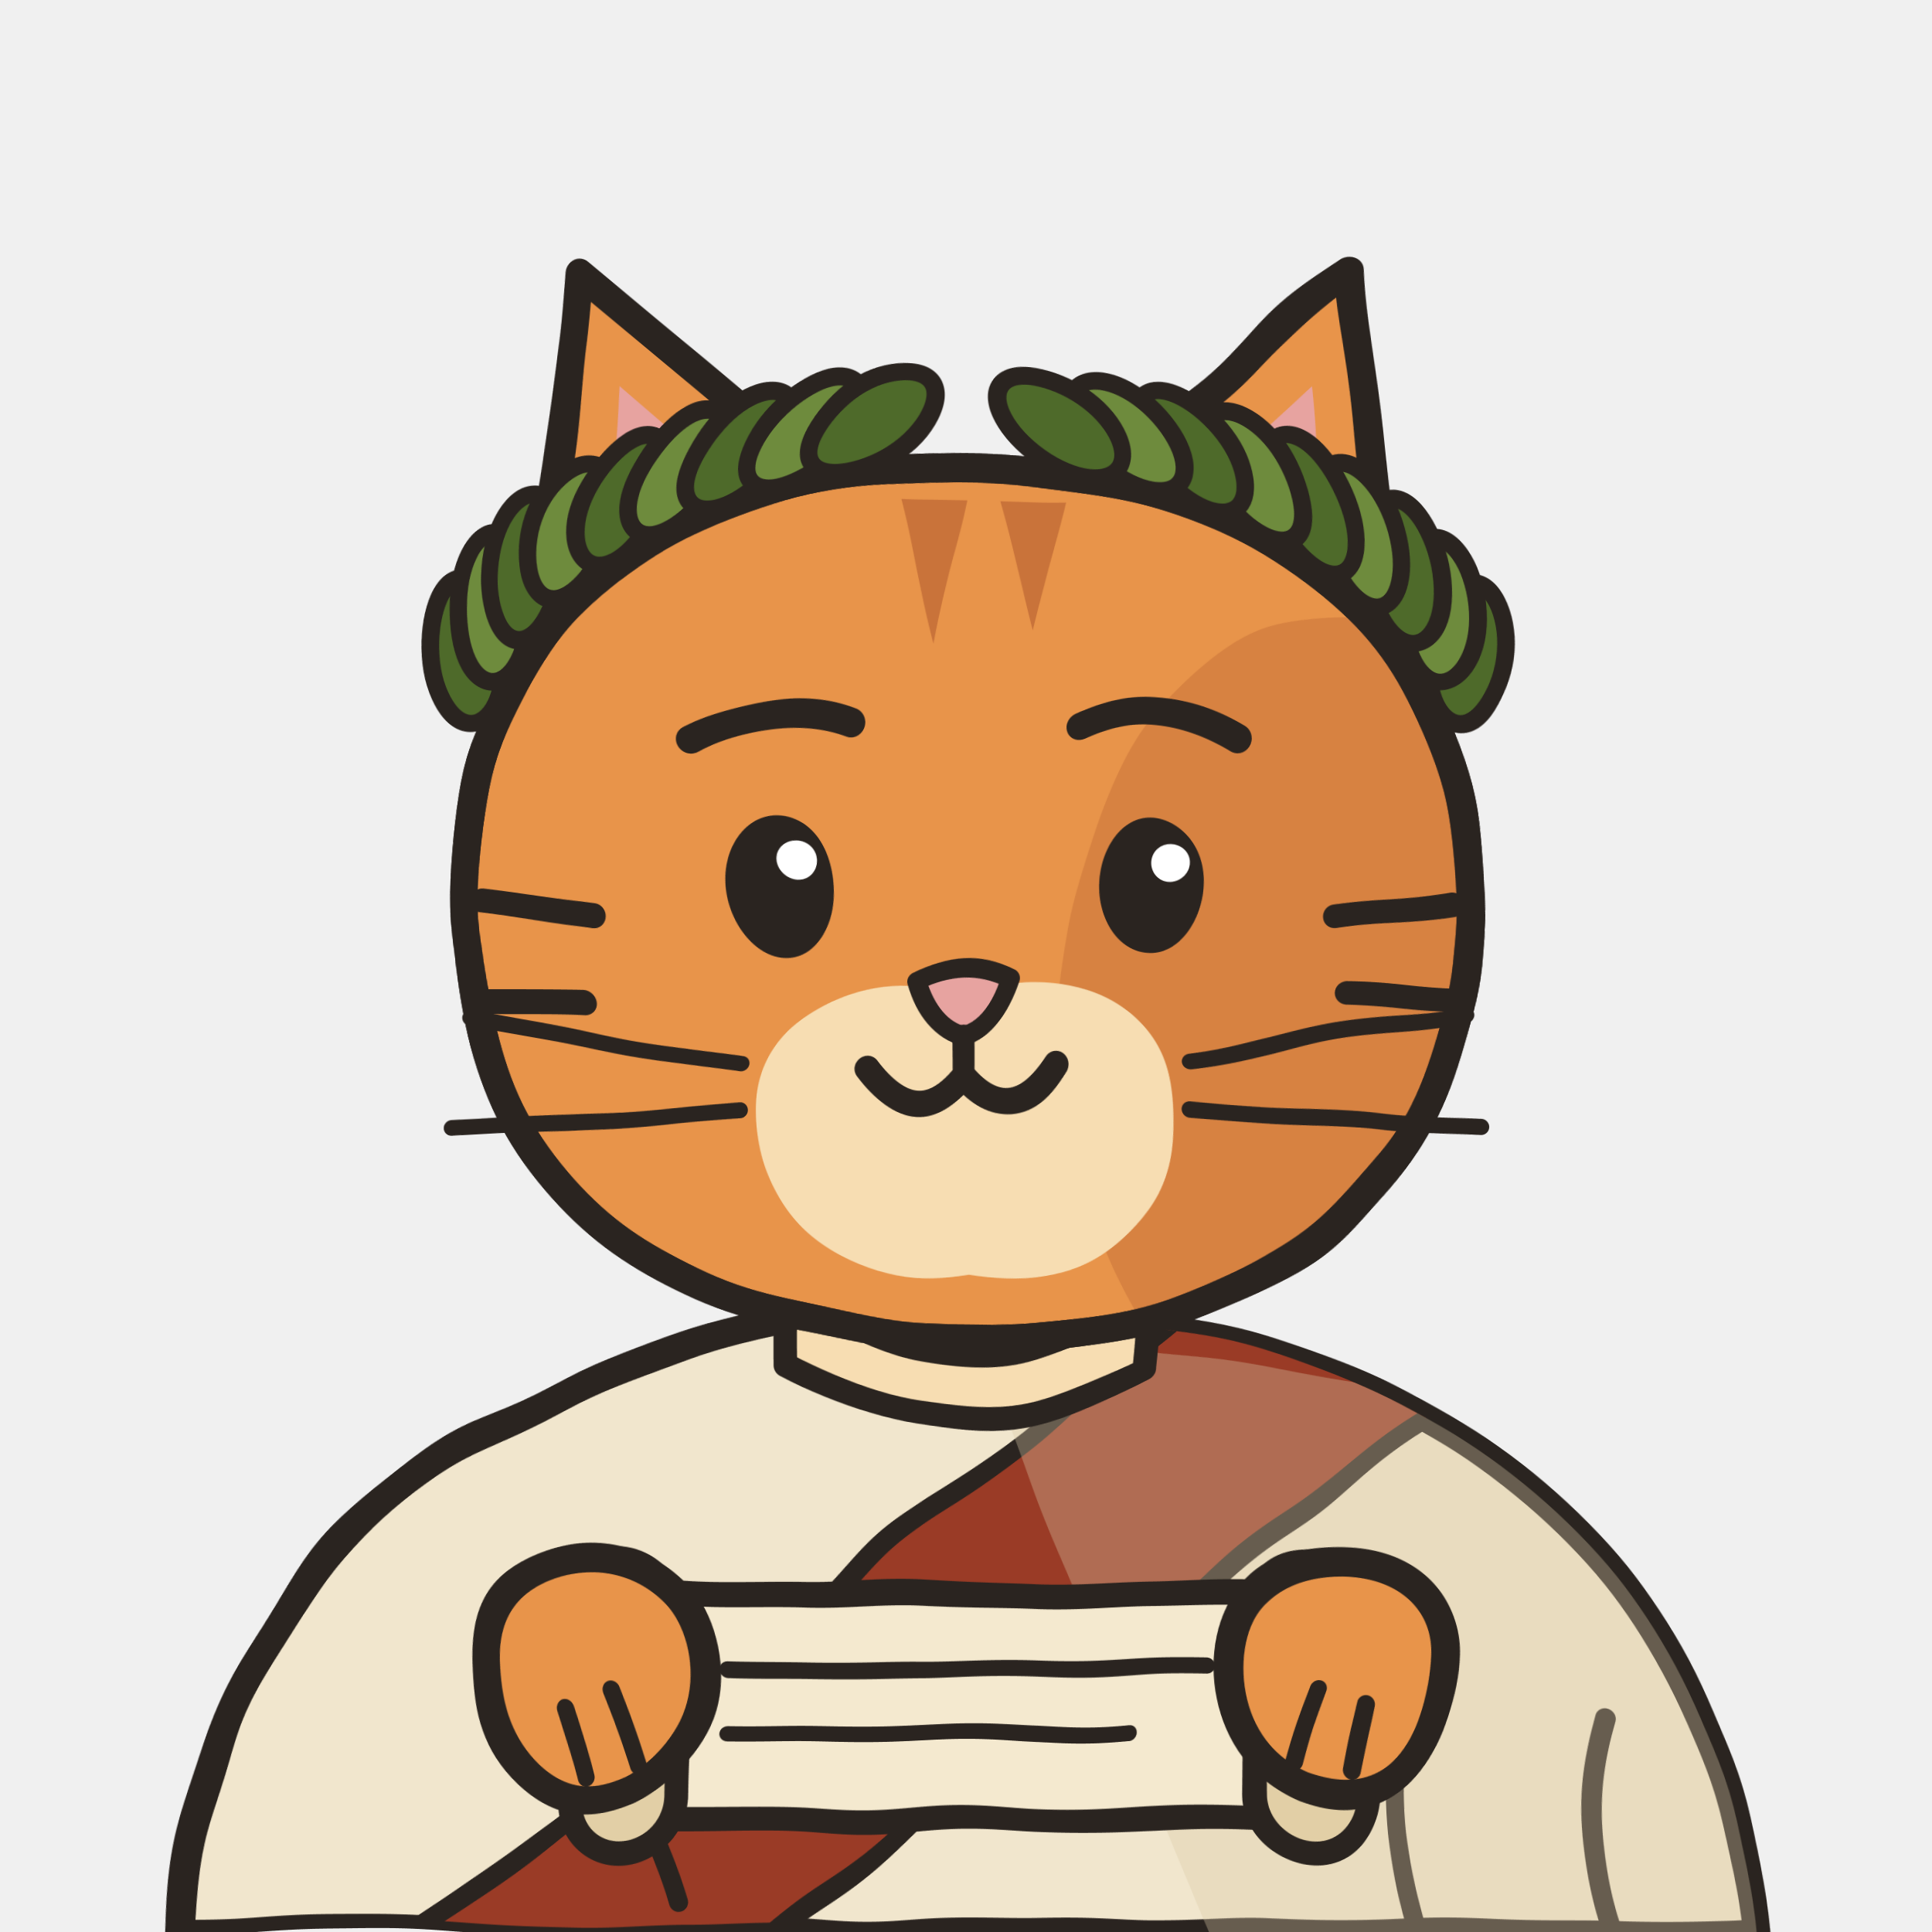
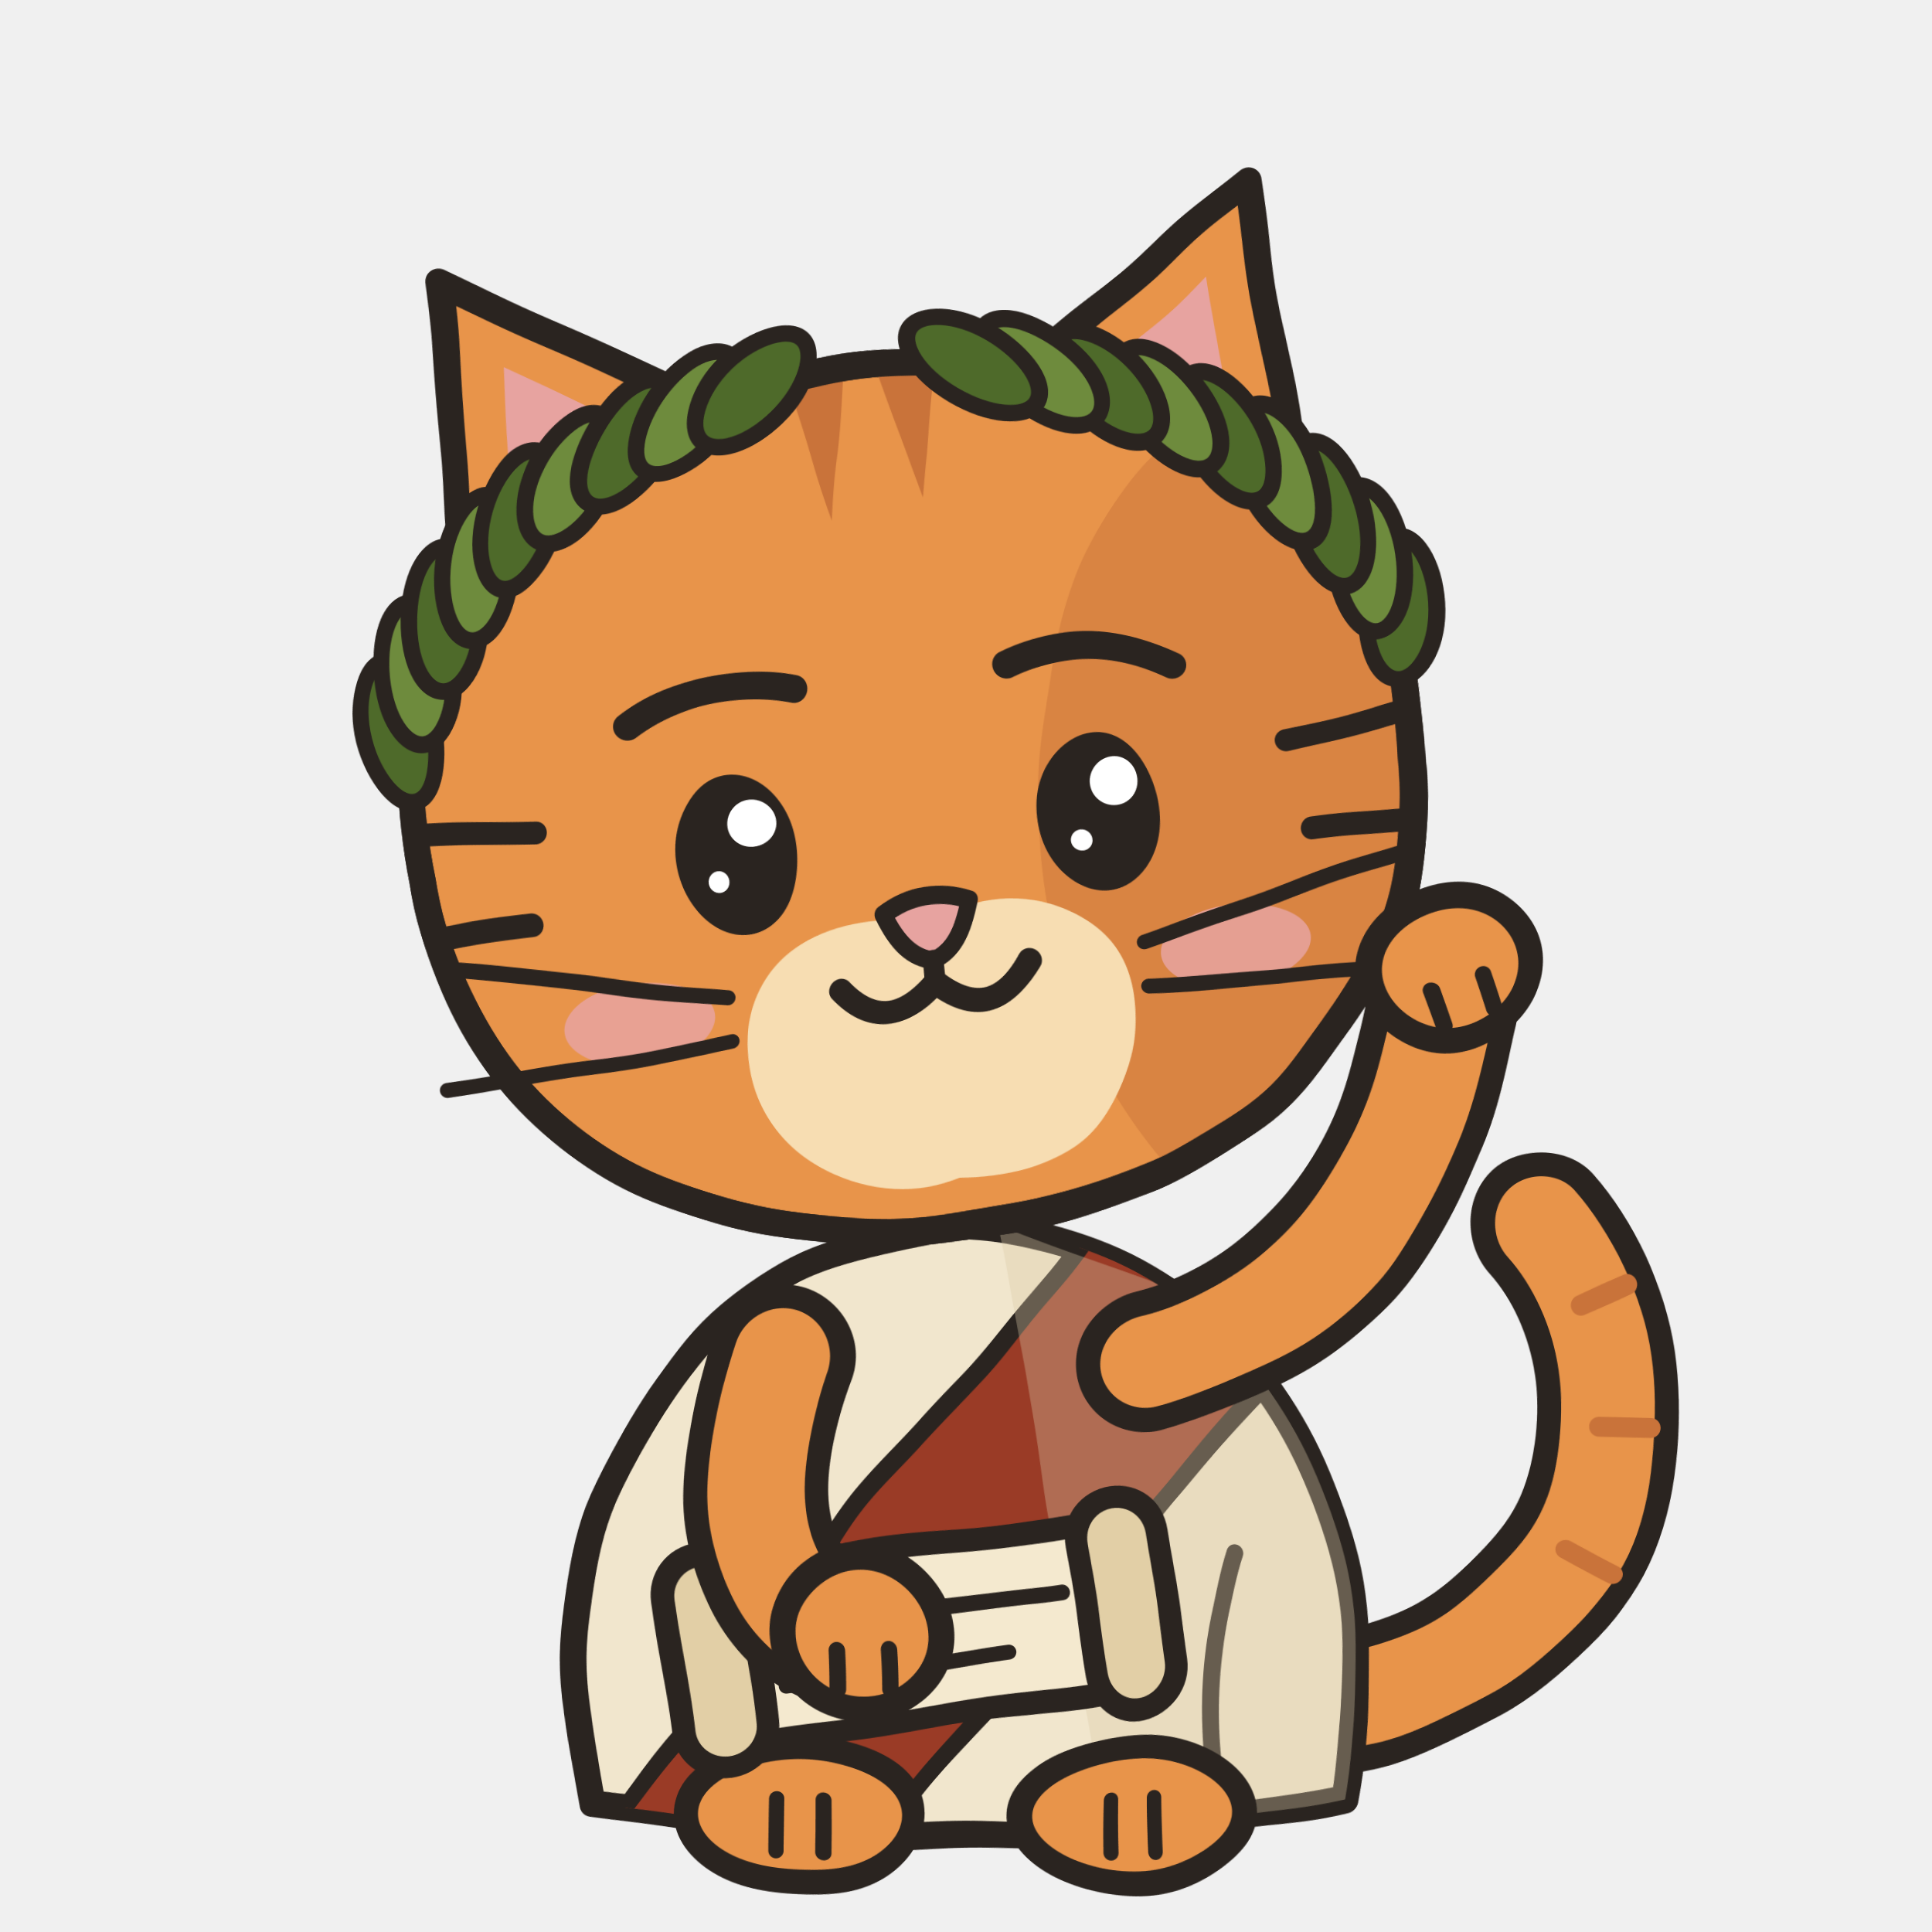
<svg xmlns="http://www.w3.org/2000/svg" viewBox="0 0 240 240" width="240" height="240">
  <defs>
    <filter id="rough" x="-5%" y="-5%" width="110%" height="110%">
      <feTurbulence type="fractalNoise" baseFrequency="0.035" numOctaves="2" seed="7" result="n" />
-       <feDisplacementMap in="SourceGraphic" in2="n" scale="2.6" />
-     </filter>
-     <filter id="grain">
-       <feTurbulence type="fractalNoise" baseFrequency="0.9" numOctaves="2" seed="3" />
-       <feColorMatrix values="0 0 0 0 0  0 0 0 0 0  0 0 0 0 0  0 0 0 .22 0" />
-       <feComposite in2="SourceGraphic" operator="in" />
+       <feDisplacementMap in="SourceGraphic" in2="n" scale="2.2" />
    </filter>
    <clipPath id="head">
-       <path d="M58,118 C54,78 84,58 120,58 C156,58 186,78 182,118 C180,150 154,166 120,166 C86,166 60,150 58,118 Z" />
+       <path d="M54,96 C50,56 84,36 120,36 C156,36 190,56 186,96 C184,132 156,150 120,150 C84,150 56,132 54,96 Z" />
    </clipPath>
    <clipPath id="body">
-       <path d="M22,240 C26,196 58,170 100,164 L140,164 C182,170 214,196 218,240 Z" />
+       <path d="M70,226 C62,190 82,152 120,150 C158,152 178,190 170,226 Q120,236 70,226 Z" />
    </clipPath>
  </defs>
  <g filter="url(#rough)">
-     <path d="M22,240 C26,196 58,170 100,164 L140,164 C182,170 214,196 218,240 Z" fill="#F1E6CD" stroke="#2A2420" stroke-width="3.6" stroke-linejoin="round" stroke-linecap="round" />
-     <g clip-path="url(#body)">
-       <path d="M150,160 L190,166 L96,240 L52,240 Z" fill="#9A3B26" />
-       <path d="M150,160 L190,166 L96,240 L52,240 Z" fill="none" stroke="#2A2420" stroke-width="2.4" />
-       <path d="M60,206 Q78,214 84,236" fill="none" stroke="#2A2420" stroke-width="2.4" stroke-linecap="round" stroke-linejoin="round" />
-       <path d="M178,200 Q170,218 176,240" fill="none" stroke="#2A2420" stroke-width="2.4" stroke-linecap="round" stroke-linejoin="round" />
-       <path d="M200,214 Q196,228 200,240" fill="none" stroke="#2A2420" stroke-width="2.4" stroke-linecap="round" stroke-linejoin="round" />
-       <path d="M120,164 L220,180 L220,240 L150,240 Z" fill="#D9C9A6" opacity=".35" />
+     <g transform="translate(7.2 11) scale(0.94)">
+       <path d="M160,214 C206,214 214,170 196,150" fill="none" stroke="#2A2420" stroke-width="19.0" stroke-linecap="round" />
+       <path d="M160,214 C206,214 214,170 196,150" fill="none" stroke="#E8944A" stroke-width="12.5" stroke-linecap="round" />
+       <path d="M205.2,196.1 L199.1,192.9" fill="none" stroke="#C9733A" stroke-width="2.6" stroke-linecap="round" stroke-linejoin="round" />
+       <path d="M210.6,177.1 L203.7,176.9" fill="none" stroke="#C9733A" stroke-width="2.6" stroke-linecap="round" stroke-linejoin="round" />
+       <path d="M207.6,158.2 L201.2,160.8" fill="none" stroke="#C9733A" stroke-width="2.6" stroke-linecap="round" stroke-linejoin="round" />
+       <path d="M70,226 C62,190 82,152 120,150 C158,152 178,190 170,226 Q120,236 70,226 Z" fill="#F1E6CD" stroke="#2A2420" stroke-width="3.6" stroke-linejoin="round" stroke-linecap="round" />
+       <g clip-path="url(#body)">
+         <path d="M140,146 L170,160 L100,240 L64,240 Z" fill="#9A3B26" stroke="#2A2420" stroke-width="2.4" stroke-linejoin="round" stroke-linecap="round" />
+         <path d="M84,196 Q92,206 92,226" fill="none" stroke="#2A2420" stroke-width="2.2" stroke-linecap="round" stroke-linejoin="round" />
+         <path d="M156,194 Q150,210 154,228" fill="none" stroke="#2A2420" stroke-width="2.2" stroke-linecap="round" stroke-linejoin="round" />
+         <path d="M124,150 L180,170 L180,240 L140,240 Z" fill="#D9C9A6" opacity=".35" />
+       </g>
+       <ellipse cx="98" cy="228" rx="15" ry="9" fill="#E8944A" stroke="#2A2420" stroke-width="3.2" stroke-linejoin="round" stroke-linecap="round" />
+       <ellipse cx="142" cy="228" rx="15" ry="9" fill="#E8944A" stroke="#2A2420" stroke-width="3.2" stroke-linejoin="round" stroke-linecap="round" />
+       <path d="M95,226 L95,233" fill="none" stroke="#2A2420" stroke-width="2" stroke-linecap="round" stroke-linejoin="round" />
+       <path d="M101,226 L101,233" fill="none" stroke="#2A2420" stroke-width="2" stroke-linecap="round" stroke-linejoin="round" />
+       <path d="M139,226 L139,233" fill="none" stroke="#2A2420" stroke-width="2" stroke-linecap="round" stroke-linejoin="round" />
+       <path d="M145,226 L145,233" fill="none" stroke="#2A2420" stroke-width="2" stroke-linecap="round" stroke-linejoin="round" />
+       <g transform="translate(0 0) rotate(-7 120 150)">
+         <path d="M64,74 L66,18 L108,44 Z" fill="#E8944A" stroke="#2A2420" stroke-width="3.6" stroke-linejoin="round" stroke-linecap="round" />
+         <path d="M72,64 L73,30 L98,46 Z" fill="#E7A3A0" />
+         <path d="M176,74 L174,18 L132,44 Z" fill="#E8944A" stroke="#2A2420" stroke-width="3.6" stroke-linejoin="round" stroke-linecap="round" />
+         <path d="M168,64 L167,30 L142,46 Z" fill="#E7A3A0" />
+         <path d="M54,96 C50,56 84,36 120,36 C156,36 190,56 186,96 C184,132 156,150 120,150 C84,150 56,132 54,96 Z" fill="#E8944A" stroke="#2A2420" stroke-width="3.6" stroke-linejoin="round" stroke-linecap="round" />
+         <g clip-path="url(#head)">
+           <ellipse cx="170" cy="104" rx="34" ry="56" fill="#C9733A" opacity=".5" />
+           <path d="M110,36 L114,56 L118,36 Z M122,36 L126,54 L130,36 Z" fill="#C9733A" />
+           <path d="M55,90 L70,92" fill="none" stroke="#2A2420" stroke-width="3" stroke-linecap="round" stroke-linejoin="round" />
+           <path d="M55,104 L68,104" fill="none" stroke="#2A2420" stroke-width="3" stroke-linecap="round" stroke-linejoin="round" />
+           <path d="M185,90 L170,92" fill="none" stroke="#2A2420" stroke-width="3" stroke-linecap="round" stroke-linejoin="round" />
+           <path d="M185,104 L172,104" fill="none" stroke="#2A2420" stroke-width="3" stroke-linecap="round" stroke-linejoin="round" />
+         </g>
+         <path d="M54,96 C50,56 84,36 120,36 C156,36 190,56 186,96 C184,132 156,150 120,150 C84,150 56,132 54,96 Z" fill="none" stroke="#2A2420" stroke-width="3.6" stroke-linejoin="round" stroke-linecap="round" />
+         <path d="M94,124 C94,110 108,106 120,110 C132,106 146,110 146,124 C146,140 132,146 120,144 C108,146 94,140 94,124 Z" fill="#F7DDB2" />
+         <ellipse cx="53.4" cy="76.1" rx="9.5" ry="4.8" transform="rotate(263.0 53.4 76.1)" fill="#4E6A2A" stroke="#2A2420" stroke-width="2.2" stroke-linejoin="round" stroke-linecap="round" />
+         <ellipse cx="56.8" cy="69.0" rx="9.5" ry="4.8" transform="rotate(270.5 56.8 69.0)" fill="#6E8B3D" stroke="#2A2420" stroke-width="2.2" stroke-linejoin="round" stroke-linecap="round" />
+         <ellipse cx="61.3" cy="62.4" rx="9.5" ry="4.8" transform="rotate(278.0 61.3 62.4)" fill="#4E6A2A" stroke="#2A2420" stroke-width="2.2" stroke-linejoin="round" stroke-linecap="round" />
+         <ellipse cx="66.8" cy="56.3" rx="9.5" ry="4.8" transform="rotate(285.5 66.8 56.3)" fill="#6E8B3D" stroke="#2A2420" stroke-width="2.2" stroke-linejoin="round" stroke-linecap="round" />
+         <ellipse cx="73.2" cy="50.9" rx="9.5" ry="4.8" transform="rotate(293.0 73.2 50.9)" fill="#4E6A2A" stroke="#2A2420" stroke-width="2.2" stroke-linejoin="round" stroke-linecap="round" />
+         <ellipse cx="80.4" cy="46.2" rx="9.5" ry="4.8" transform="rotate(300.5 80.4 46.2)" fill="#6E8B3D" stroke="#2A2420" stroke-width="2.2" stroke-linejoin="round" stroke-linecap="round" />
+         <ellipse cx="88.2" cy="42.3" rx="9.5" ry="4.8" transform="rotate(308.0 88.2 42.3)" fill="#4E6A2A" stroke="#2A2420" stroke-width="2.2" stroke-linejoin="round" stroke-linecap="round" />
+         <ellipse cx="96.6" cy="39.3" rx="9.5" ry="4.8" transform="rotate(315.5 96.6 39.3)" fill="#6E8B3D" stroke="#2A2420" stroke-width="2.2" stroke-linejoin="round" stroke-linecap="round" />
+         <ellipse cx="105.4" cy="37.3" rx="9.5" ry="4.8" transform="rotate(323.0 105.4 37.3)" fill="#4E6A2A" stroke="#2A2420" stroke-width="2.2" stroke-linejoin="round" stroke-linecap="round" />
+         <ellipse cx="186.6" cy="76.1" rx="9.5" ry="4.8" transform="rotate(457.0 186.6 76.1)" fill="#4E6A2A" stroke="#2A2420" stroke-width="2.2" stroke-linejoin="round" stroke-linecap="round" />
+         <ellipse cx="183.2" cy="69.0" rx="9.5" ry="4.8" transform="rotate(449.5 183.2 69.0)" fill="#6E8B3D" stroke="#2A2420" stroke-width="2.2" stroke-linejoin="round" stroke-linecap="round" />
+         <ellipse cx="178.7" cy="62.4" rx="9.5" ry="4.8" transform="rotate(442.0 178.7 62.4)" fill="#4E6A2A" stroke="#2A2420" stroke-width="2.2" stroke-linejoin="round" stroke-linecap="round" />
+         <ellipse cx="173.2" cy="56.3" rx="9.5" ry="4.8" transform="rotate(434.5 173.2 56.3)" fill="#6E8B3D" stroke="#2A2420" stroke-width="2.2" stroke-linejoin="round" stroke-linecap="round" />
+         <ellipse cx="166.8" cy="50.9" rx="9.5" ry="4.8" transform="rotate(427.0 166.8 50.9)" fill="#4E6A2A" stroke="#2A2420" stroke-width="2.2" stroke-linejoin="round" stroke-linecap="round" />
+         <ellipse cx="159.6" cy="46.2" rx="9.5" ry="4.8" transform="rotate(419.5 159.6 46.2)" fill="#6E8B3D" stroke="#2A2420" stroke-width="2.2" stroke-linejoin="round" stroke-linecap="round" />
+         <ellipse cx="151.8" cy="42.3" rx="9.5" ry="4.8" transform="rotate(412.0 151.8 42.3)" fill="#4E6A2A" stroke="#2A2420" stroke-width="2.2" stroke-linejoin="round" stroke-linecap="round" />
+         <ellipse cx="143.4" cy="39.3" rx="9.5" ry="4.8" transform="rotate(404.5 143.4 39.3)" fill="#6E8B3D" stroke="#2A2420" stroke-width="2.2" stroke-linejoin="round" stroke-linecap="round" />
+         <ellipse cx="134.6" cy="37.3" rx="9.5" ry="4.8" transform="rotate(397.0 134.6 37.3)" fill="#4E6A2A" stroke="#2A2420" stroke-width="2.2" stroke-linejoin="round" stroke-linecap="round" />
+         <ellipse cx="96" cy="98" rx="8" ry="10.5" fill="#2A2420" />
+         <circle cx="98.6" cy="94.4" r="3.2" fill="#fff" />
+         <circle cx="93.4" cy="101.6" r="1.4" fill="#fff" />
+         <ellipse cx="144" cy="98" rx="8" ry="10.5" fill="#2A2420" />
+         <circle cx="146.6" cy="94.4" r="3.2" fill="#fff" />
+         <circle cx="141.4" cy="101.6" r="1.4" fill="#fff" />
+         <path d="M84,80 Q95,73 106,77" fill="none" stroke="#2A2420" stroke-width="3.6" stroke-linecap="round" stroke-linejoin="round" />
+         <path d="M134,77 Q145,73 156,80" fill="none" stroke="#2A2420" stroke-width="3.6" stroke-linecap="round" stroke-linejoin="round" />
+         <ellipse cx="80" cy="118" rx="10" ry="5.5" fill="#E7A3A0" opacity=".85" />
+         <ellipse cx="160" cy="118" rx="10" ry="5.5" fill="#E7A3A0" opacity=".85" />
+         <path d="M114,108 Q120,105 126,108 Q124,114 120,115 Q116,114 114,108 Z" fill="#E7A3A0" stroke="#2A2420" stroke-width="2.4" stroke-linejoin="round" stroke-linecap="round" />
+         <path d="M120,115 L120,118" fill="none" stroke="#2A2420" stroke-width="2.8" stroke-linecap="round" stroke-linejoin="round" />
+         <path d="M107,117 Q113,125 120,118 Q127,125 133,117" fill="none" stroke="#2A2420" stroke-width="3.2" stroke-linecap="round" stroke-linejoin="round" />
+         <path d="M92,116 L56,108" fill="none" stroke="#2A2420" stroke-width="2" stroke-linecap="round" stroke-linejoin="round" />
+         <path d="M92,122 L54,124" fill="none" stroke="#2A2420" stroke-width="2" stroke-linecap="round" stroke-linejoin="round" />
+         <path d="M148,116 L184,108" fill="none" stroke="#2A2420" stroke-width="2" stroke-linecap="round" stroke-linejoin="round" />
+         <path d="M148,122 L186,124" fill="none" stroke="#2A2420" stroke-width="2" stroke-linecap="round" stroke-linejoin="round" />
+       </g>
+       <g transform="rotate(-8 114 204)">
+         <rect x="87.0" y="193" width="54" height="22" rx="2" fill="#F4E9CF" stroke="#2A2420" stroke-width="3" stroke-linejoin="round" stroke-linecap="round" />
+         <path d="M95.0,201 L133.0,201" fill="none" stroke="#2A2420" stroke-width="2" stroke-linecap="round" stroke-linejoin="round" />
+         <path d="M95.0,208 L125.0,208" fill="none" stroke="#2A2420" stroke-width="2" stroke-linecap="round" stroke-linejoin="round" />
+         <rect x="81.0" y="190" width="11" height="28" rx="5.5" fill="#E2CFA6" stroke="#2A2420" stroke-width="3" stroke-linejoin="round" stroke-linecap="round" />
+         <rect x="136.0" y="190" width="11" height="28" rx="5.5" fill="#E2CFA6" stroke="#2A2420" stroke-width="3" stroke-linejoin="round" stroke-linecap="round" />
+       </g>
+       <path d="M96,168 C88,192 96,204 106,204" fill="none" stroke="#2A2420" stroke-width="19.5" stroke-linecap="round" />
+       <path d="M96,168 C88,192 96,204 106,204" fill="none" stroke="#E8944A" stroke-width="13" stroke-linecap="round" />
+       <g transform="rotate(0 106 204)">
+         <ellipse cx="106" cy="204" rx="10.5" ry="9.66" fill="#E8944A" stroke="#2A2420" stroke-width="3.4" stroke-linejoin="round" stroke-linecap="round" />
+         <path d="M102.5,206 L102.5,211" fill="none" stroke="#2A2420" stroke-width="2.2" stroke-linecap="round" stroke-linejoin="round" />
+         <path d="M109.5,206 L109.5,211" fill="none" stroke="#2A2420" stroke-width="2.2" stroke-linecap="round" stroke-linejoin="round" />
+       </g>
+       <path d="M144,168 C170,162 182,138 184,116" fill="none" stroke="#2A2420" stroke-width="19.5" stroke-linecap="round" />
+       <path d="M144,168 C170,162 182,138 184,116" fill="none" stroke="#E8944A" stroke-width="13" stroke-linecap="round" />
+       <g transform="rotate(-20 184 116)">
+         <ellipse cx="184" cy="116" rx="10.5" ry="9.66" fill="#E8944A" stroke="#2A2420" stroke-width="3.4" stroke-linejoin="round" stroke-linecap="round" />
+         <path d="M180.5,118 L180.5,123" fill="none" stroke="#2A2420" stroke-width="2.2" stroke-linecap="round" stroke-linejoin="round" />
+         <path d="M187.5,118 L187.5,123" fill="none" stroke="#2A2420" stroke-width="2.2" stroke-linecap="round" stroke-linejoin="round" />
+       </g>
    </g>
-     <path d="M98,160 Q120,176 142,160 L142,170 Q120,182 98,170 Z" fill="#F7DDB2" stroke="#2A2420" stroke-width="3" stroke-linejoin="round" stroke-linecap="round" />
-     <g>
-       <rect x="78" y="198" width="84" height="28" rx="3" fill="#F4E9CF" stroke="#2A2420" stroke-width="3" stroke-linejoin="round" stroke-linecap="round" />
-       <path d="M90,207 L150,207" fill="none" stroke="#2A2420" stroke-width="2" stroke-linecap="round" stroke-linejoin="round" />
-       <path d="M90,215 L140,215" fill="none" stroke="#2A2420" stroke-width="2" stroke-linecap="round" stroke-linejoin="round" />
-       <rect x="70" y="194" width="14" height="36" rx="7" fill="#E2CFA6" stroke="#2A2420" stroke-width="3" stroke-linejoin="round" stroke-linecap="round" />
-       <rect x="156" y="194" width="14" height="36" rx="7" fill="#E2CFA6" stroke="#2A2420" stroke-width="3" stroke-linejoin="round" stroke-linecap="round" />
-       <path d="M60,206 C60,194 76,190 84,198 C90,204 88,218 78,222 C66,226 60,216 60,206 Z" fill="#E8944A" stroke="#2A2420" stroke-width="3.6" stroke-linejoin="round" stroke-linecap="round" />
-       <path d="M70,212 L72,220" fill="none" stroke="#2A2420" stroke-width="2.2" stroke-linecap="round" stroke-linejoin="round" />
-       <path d="M76,210 L79,219" fill="none" stroke="#2A2420" stroke-width="2.2" stroke-linecap="round" stroke-linejoin="round" />
-       <path d="M180,206 C180,194 164,190 156,198 C150,204 152,218 162,222 C174,226 180,216 180,206 Z" fill="#E8944A" stroke="#2A2420" stroke-width="3.6" stroke-linejoin="round" stroke-linecap="round" />
-       <path d="M170,212 L168,220" fill="none" stroke="#2A2420" stroke-width="2.2" stroke-linecap="round" stroke-linejoin="round" />
-       <path d="M164,210 L161,219" fill="none" stroke="#2A2420" stroke-width="2.2" stroke-linecap="round" stroke-linejoin="round" />
-     </g>
-     <path d="M66,92 L72,34 L108,64 Z" fill="#E8944A" stroke="#2A2420" stroke-width="3.6" stroke-linejoin="round" stroke-linecap="round" />
-     <path d="M74,82 L77,48 L98,66 Z" fill="#E7A3A0" />
-     <path d="M174,92 L168,34 L132,64 Z" fill="#E8944A" stroke="#2A2420" stroke-width="3.6" stroke-linejoin="round" stroke-linecap="round" />
-     <path d="M166,82 L163,48 L142,66 Z" fill="#E7A3A0" />
-     <path d="M58,118 C54,78 84,58 120,58 C156,58 186,78 182,118 C180,150 154,166 120,166 C86,166 60,150 58,118 Z" fill="#E8944A" stroke="#2A2420" stroke-width="3.6" stroke-linejoin="round" stroke-linecap="round" />
-     <g clip-path="url(#head)">
-       <ellipse cx="166" cy="128" rx="34" ry="52" fill="#C9733A" opacity=".55" />
-       <path d="M112,62 L116,80 L120,62 Z M124,62 L128,78 L132,62 Z" fill="#C9733A" />
-       <path d="M60,112 L74,114" fill="none" stroke="#2A2420" stroke-width="3" stroke-linecap="round" stroke-linejoin="round" />
-       <path d="M60,124 L72,124" fill="none" stroke="#2A2420" stroke-width="3" stroke-linecap="round" stroke-linejoin="round" />
-       <path d="M180,112 L166,114" fill="none" stroke="#2A2420" stroke-width="3" stroke-linecap="round" stroke-linejoin="round" />
-       <path d="M180,124 L168,124" fill="none" stroke="#2A2420" stroke-width="3" stroke-linecap="round" stroke-linejoin="round" />
-     </g>
-     <path d="M58,118 C54,78 84,58 120,58 C156,58 186,78 182,118 C180,150 154,166 120,166 C86,166 60,150 58,118 Z" fill="none" stroke="#2A2420" stroke-width="3.6" />
-     <path d="M94,138 C94,124 108,120 120,124 C132,120 146,124 146,138 C146,154 132,160 120,158 C108,160 94,154 94,138 Z" fill="#F7DDB2" />
-     <ellipse cx="58.0" cy="81.0" rx="9" ry="4.6" transform="rotate(85.0 58.0 81.0)" fill="#4E6A2A" stroke="#2A2420" stroke-width="2.2" stroke-linejoin="round" stroke-linecap="round" />
-     <ellipse cx="61.5" cy="75.7" rx="9" ry="4.6" transform="rotate(92.5 61.5 75.7)" fill="#6E8B3D" stroke="#2A2420" stroke-width="2.2" stroke-linejoin="round" stroke-linecap="round" />
-     <ellipse cx="65.9" cy="70.8" rx="9" ry="4.6" transform="rotate(100.0 65.9 70.8)" fill="#4E6A2A" stroke="#2A2420" stroke-width="2.2" stroke-linejoin="round" stroke-linecap="round" />
-     <ellipse cx="71.3" cy="66.3" rx="9" ry="4.6" transform="rotate(107.5 71.3 66.3)" fill="#6E8B3D" stroke="#2A2420" stroke-width="2.2" stroke-linejoin="round" stroke-linecap="round" />
-     <ellipse cx="77.6" cy="62.3" rx="9" ry="4.6" transform="rotate(115.0 77.6 62.3)" fill="#4E6A2A" stroke="#2A2420" stroke-width="2.2" stroke-linejoin="round" stroke-linecap="round" />
-     <ellipse cx="84.5" cy="58.9" rx="9" ry="4.6" transform="rotate(122.5 84.5 58.9)" fill="#6E8B3D" stroke="#2A2420" stroke-width="2.2" stroke-linejoin="round" stroke-linecap="round" />
-     <ellipse cx="92.1" cy="56.1" rx="9" ry="4.6" transform="rotate(130.0 92.1 56.1)" fill="#4E6A2A" stroke="#2A2420" stroke-width="2.2" stroke-linejoin="round" stroke-linecap="round" />
-     <ellipse cx="100.2" cy="54.0" rx="9" ry="4.6" transform="rotate(137.5 100.2 54.0)" fill="#6E8B3D" stroke="#2A2420" stroke-width="2.2" stroke-linejoin="round" stroke-linecap="round" />
-     <ellipse cx="108.5" cy="52.7" rx="9" ry="4.6" transform="rotate(145.0 108.5 52.7)" fill="#4E6A2A" stroke="#2A2420" stroke-width="2.2" stroke-linejoin="round" stroke-linecap="round" />
-     <ellipse cx="182.0" cy="81.0" rx="9" ry="4.6" transform="rotate(455.0 182.0 81.0)" fill="#4E6A2A" stroke="#2A2420" stroke-width="2.2" stroke-linejoin="round" stroke-linecap="round" />
-     <ellipse cx="178.5" cy="75.7" rx="9" ry="4.6" transform="rotate(447.5 178.5 75.7)" fill="#6E8B3D" stroke="#2A2420" stroke-width="2.2" stroke-linejoin="round" stroke-linecap="round" />
-     <ellipse cx="174.1" cy="70.8" rx="9" ry="4.6" transform="rotate(440.0 174.1 70.8)" fill="#4E6A2A" stroke="#2A2420" stroke-width="2.2" stroke-linejoin="round" stroke-linecap="round" />
-     <ellipse cx="168.7" cy="66.3" rx="9" ry="4.6" transform="rotate(432.5 168.7 66.3)" fill="#6E8B3D" stroke="#2A2420" stroke-width="2.2" stroke-linejoin="round" stroke-linecap="round" />
-     <ellipse cx="162.4" cy="62.3" rx="9" ry="4.6" transform="rotate(425.0 162.4 62.3)" fill="#4E6A2A" stroke="#2A2420" stroke-width="2.2" stroke-linejoin="round" stroke-linecap="round" />
-     <ellipse cx="155.5" cy="58.9" rx="9" ry="4.6" transform="rotate(417.5 155.5 58.9)" fill="#6E8B3D" stroke="#2A2420" stroke-width="2.2" stroke-linejoin="round" stroke-linecap="round" />
-     <ellipse cx="147.9" cy="56.1" rx="9" ry="4.6" transform="rotate(410.0 147.9 56.1)" fill="#4E6A2A" stroke="#2A2420" stroke-width="2.2" stroke-linejoin="round" stroke-linecap="round" />
-     <ellipse cx="139.8" cy="54.0" rx="9" ry="4.6" transform="rotate(402.5 139.8 54.0)" fill="#6E8B3D" stroke="#2A2420" stroke-width="2.2" stroke-linejoin="round" stroke-linecap="round" />
-     <ellipse cx="131.5" cy="52.7" rx="9" ry="4.6" transform="rotate(395.0 131.5 52.7)" fill="#4E6A2A" stroke="#2A2420" stroke-width="2.2" stroke-linejoin="round" stroke-linecap="round" />
-     <ellipse cx="97" cy="110" rx="6.5" ry="8.5" fill="#2A2420" />
-     <circle cx="99.2" cy="107" r="2.4" fill="#fff" />
-     <ellipse cx="143" cy="110" rx="6.5" ry="8.5" fill="#2A2420" />
-     <circle cx="145.2" cy="107" r="2.4" fill="#fff" />
-     <path d="M86,92 Q96,86 106,90" fill="none" stroke="#2A2420" stroke-width="3.6" stroke-linecap="round" stroke-linejoin="round" />
-     <path d="M134,90 Q144,86 154,92" fill="none" stroke="#2A2420" stroke-width="3.6" stroke-linecap="round" stroke-linejoin="round" />
-     <path d="M114,122 Q120,119 126,122 Q124,128 120,129 Q116,128 114,122 Z" fill="#E7A3A0" stroke="#2A2420" stroke-width="2.4" stroke-linejoin="round" stroke-linecap="round" />
-     <path d="M120,129 L120,133" fill="none" stroke="#2A2420" stroke-width="2.8" stroke-linecap="round" stroke-linejoin="round" />
-     <path d="M108,133 Q114,141 120,134 Q126,141 132,133" fill="none" stroke="#2A2420" stroke-width="3.2" stroke-linecap="round" stroke-linejoin="round" />
-     <path d="M92,132 L58,126" fill="none" stroke="#2A2420" stroke-width="2" stroke-linecap="round" stroke-linejoin="round" />
-     <path d="M92,138 L56,140" fill="none" stroke="#2A2420" stroke-width="2" stroke-linecap="round" stroke-linejoin="round" />
-     <path d="M148,132 L182,126" fill="none" stroke="#2A2420" stroke-width="2" stroke-linecap="round" stroke-linejoin="round" />
-     <path d="M148,138 L184,140" fill="none" stroke="#2A2420" stroke-width="2" stroke-linecap="round" stroke-linejoin="round" />
  </g>
</svg>
